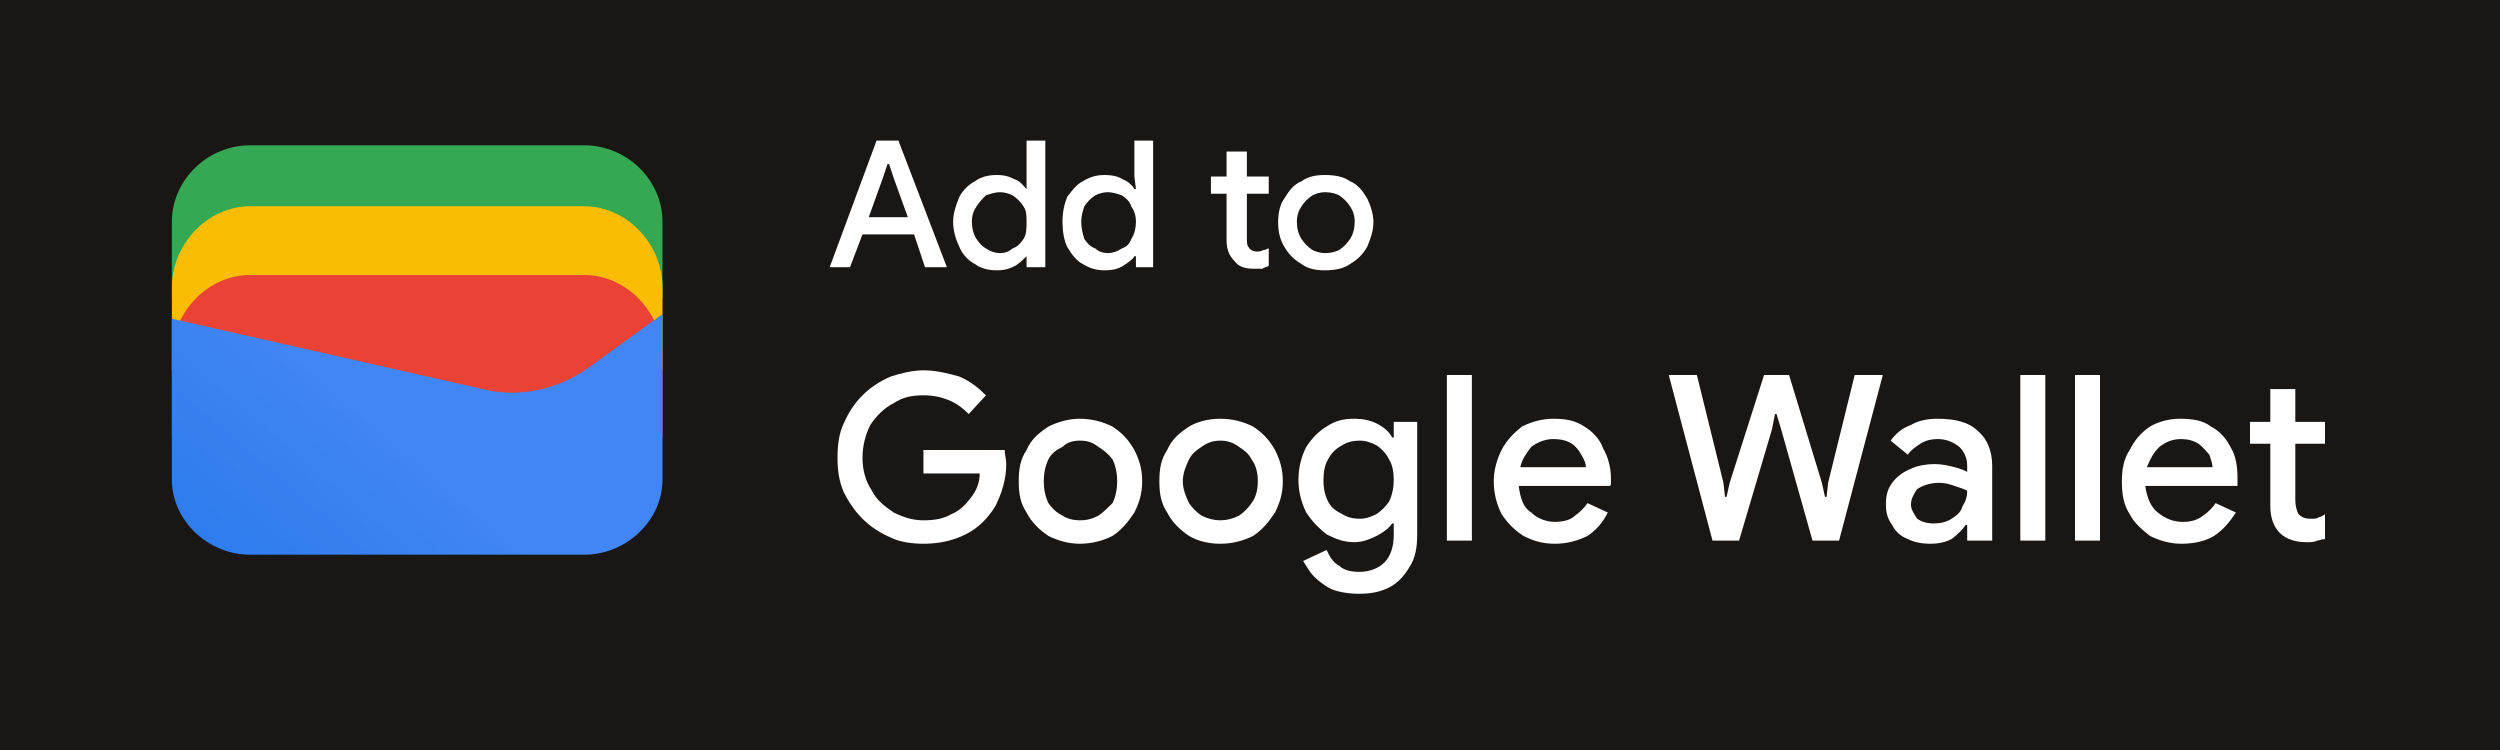
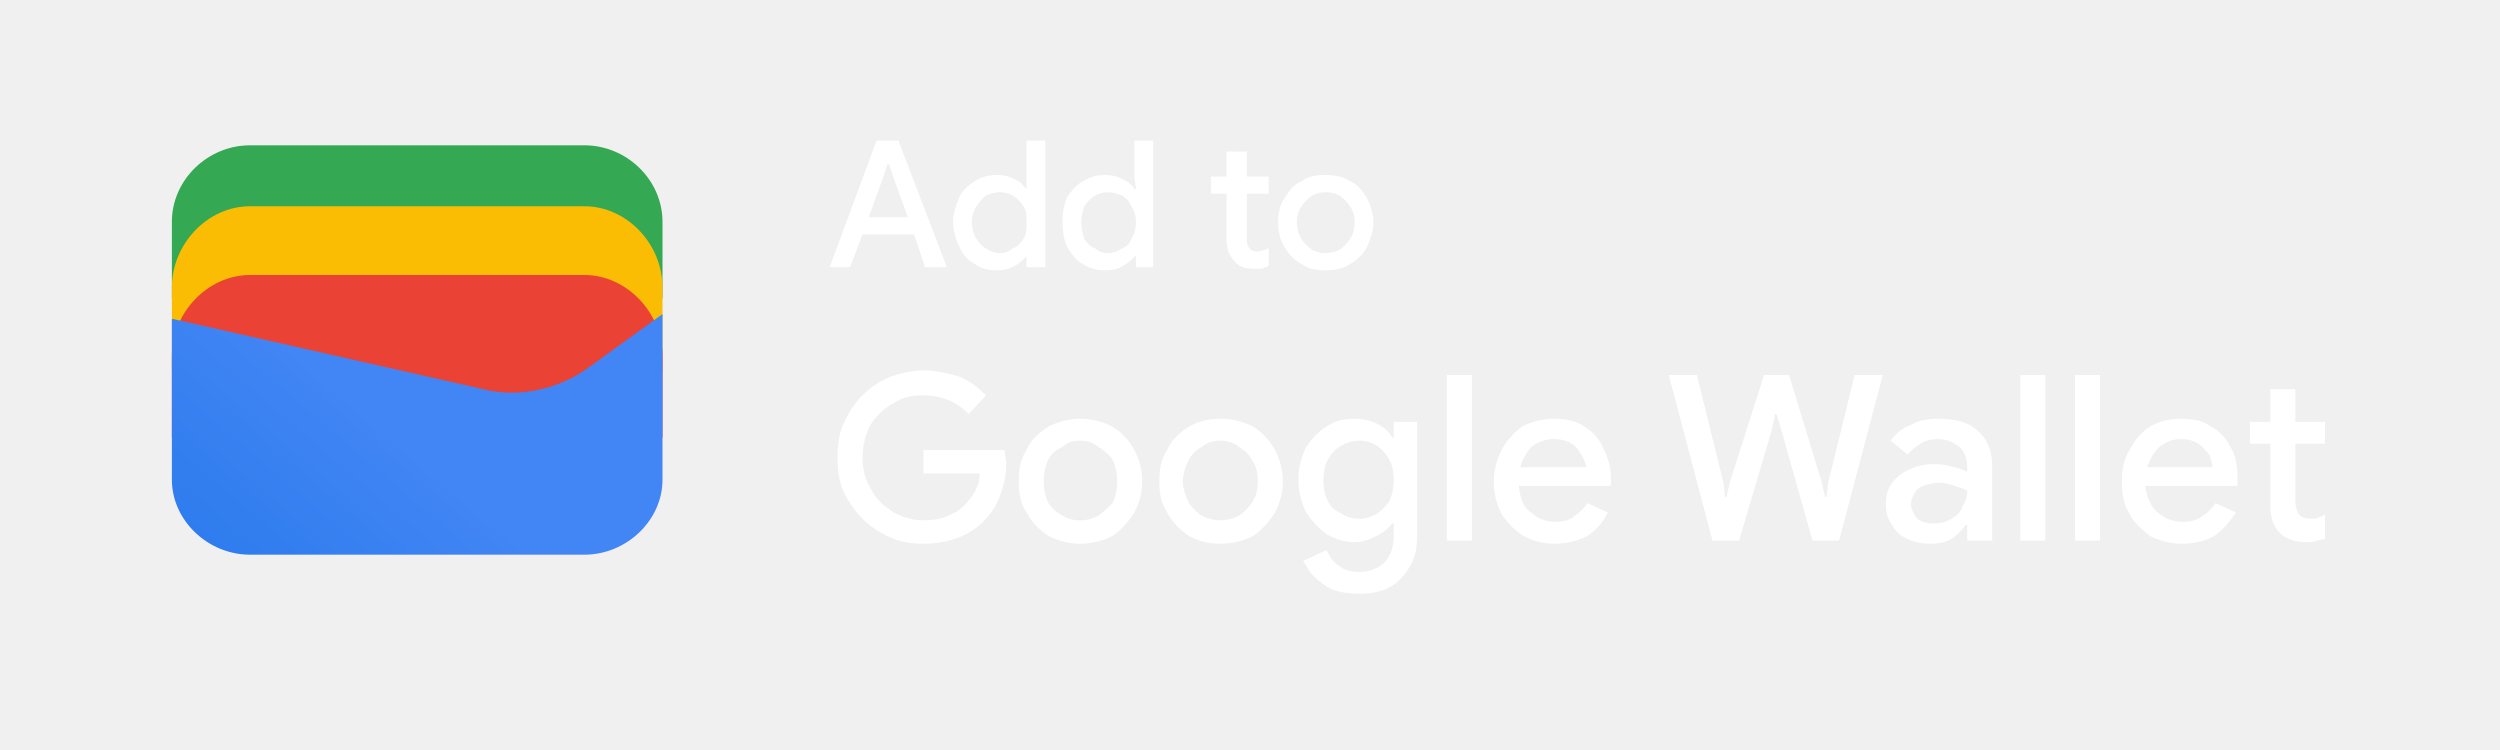
<svg xmlns="http://www.w3.org/2000/svg" width="160" height="48" viewBox="0 0 160 48" fill="none">
  <g id="apple wallet">
-     <rect width="160" height="48" rx="0" fill="#1A1614" />
    <g id="Group 148">
      <path id="Vector" d="M42.4 19.1H11V14.2C11 11.5 13.3 9.3 16.0 9.3H37.4C40.1 9.3 42.4 11.5 42.4 14.2V19.1Z" fill="#34A853" />
      <path id="Vector_2" d="M42.4 23.7H11V18.4C11 15.6 13.3 13.2 16.0 13.2H37.4C40.1 13.2 42.4 15.6 42.4 18.4V23.7Z" fill="#FBBC04" />
      <path id="Vector_3" d="M42.4 28.0H11V22.8C11 20.0 13.3 17.6 16.0 17.6H37.4C40.1 17.6 42.4 20.0 42.4 22.8V28.0Z" fill="#EA4335" />
      <path id="Vector_4" d="M11 20.4L30.9 24.9C33.2 25.5 35.8 24.9 37.7 23.5L42.4 20.1V30.7C42.4 33.3 40.1 35.5 37.4 35.5H16.0C13.3 35.5 11 33.3 11 30.7V20.4Z" fill="url(#paint0_linear_1_2)" />
      <path id="Vector_5" d="M53.1 17.1L56.1 9H57.5L60.6 17.1H59.2L58.5 15.0H55.2L54.4 17.1H53.1ZM56.5 11.4L55.6 13.9H58.1L57.2 11.4L56.9 10.5H56.8L56.5 11.4ZM63.8 17.3C63.3 17.3 62.8 17.2 62.4 16.9C62.0 16.7 61.6 16.3 61.4 15.8C61.2 15.4 61.0 14.8 61.0 14.2C61.0 13.6 61.2 13.1 61.4 12.6C61.6 12.2 62.0 11.8 62.4 11.6C62.8 11.3 63.3 11.2 63.8 11.2C64.3 11.2 64.6 11.3 65.0 11.5C65.3 11.6 65.5 11.9 65.7 12.1H65.7L65.7 11.3V9H66.9V17.1H65.7V16.4H65.7C65.5 16.6 65.3 16.8 65.0 17.0C64.6 17.2 64.3 17.3 63.8 17.3ZM64.0 16.2C64.3 16.2 64.6 16.1 64.8 15.9C65.1 15.8 65.3 15.6 65.5 15.3C65.7 15.0 65.7 14.6 65.7 14.2C65.7 13.8 65.7 13.5 65.5 13.2C65.3 12.9 65.1 12.7 64.8 12.5C64.6 12.4 64.3 12.3 64.0 12.3C63.7 12.3 63.4 12.4 63.1 12.5C62.9 12.7 62.7 12.9 62.5 13.2C62.3 13.5 62.2 13.8 62.2 14.2C62.2 14.6 62.3 15.0 62.5 15.3C62.7 15.6 62.9 15.8 63.1 15.9C63.4 16.1 63.7 16.2 64.0 16.2ZM70.7 17.3C70.2 17.3 69.8 17.2 69.3 16.9C68.9 16.7 68.6 16.3 68.3 15.8C68.1 15.4 68.0 14.8 68.0 14.2C68.0 13.6 68.1 13.1 68.3 12.6C68.6 12.2 68.9 11.8 69.3 11.6C69.8 11.3 70.2 11.2 70.7 11.2C71.2 11.2 71.6 11.3 71.9 11.5C72.2 11.6 72.5 11.9 72.6 12.1H72.7L72.6 11.3V9H73.8V17.1H72.7V16.4H72.6C72.5 16.6 72.2 16.8 71.9 17.0C71.6 17.2 71.2 17.3 70.7 17.3ZM70.9 16.2C71.2 16.2 71.5 16.1 71.8 15.9C72.1 15.8 72.3 15.6 72.4 15.3C72.6 15.0 72.7 14.6 72.7 14.2C72.7 13.8 72.6 13.5 72.4 13.2C72.3 12.9 72.1 12.7 71.8 12.5C71.5 12.4 71.2 12.3 70.9 12.3C70.6 12.3 70.3 12.4 70.1 12.5C69.8 12.7 69.6 12.9 69.4 13.2C69.3 13.5 69.2 13.8 69.2 14.2C69.2 14.6 69.3 15.0 69.4 15.3C69.6 15.6 69.8 15.8 70.1 15.9C70.3 16.1 70.6 16.2 70.9 16.2ZM78.5 15.4V12.4H77.5V11.3H78.5V9.7H79.8V11.3H81.2V12.4H79.8V15.2C79.8 15.5 79.8 15.7 79.9 15.8C80.0 16.0 80.2 16.1 80.5 16.1C80.7 16.1 80.8 16.0 80.9 16.0C81.0 16.0 81.1 15.9 81.2 15.9V17.0C81.1 17.1 80.9 17.1 80.8 17.2C80.7 17.2 80.5 17.2 80.3 17.2C79.7 17.2 79.3 17.1 79.0 16.7C78.7 16.4 78.5 16.0 78.5 15.4ZM84.8 17.3C84.2 17.3 83.7 17.2 83.3 16.9C82.8 16.6 82.5 16.3 82.2 15.8C81.9 15.3 81.8 14.8 81.8 14.2C81.8 13.7 81.9 13.1 82.2 12.7C82.5 12.2 82.8 11.8 83.3 11.6C83.7 11.3 84.2 11.2 84.8 11.2C85.4 11.2 86.0 11.3 86.4 11.6C86.9 11.8 87.2 12.2 87.5 12.7C87.7 13.1 87.9 13.7 87.9 14.2C87.9 14.8 87.7 15.3 87.5 15.8C87.2 16.3 86.9 16.6 86.4 16.9C86.0 17.2 85.4 17.3 84.8 17.3ZM84.8 16.2C85.2 16.2 85.5 16.1 85.7 16.0C86.0 15.8 86.2 15.6 86.4 15.3C86.6 15.0 86.7 14.6 86.7 14.2C86.7 13.8 86.6 13.5 86.4 13.2C86.2 12.9 86.0 12.7 85.7 12.5C85.5 12.4 85.2 12.3 84.8 12.3C84.5 12.3 84.2 12.4 84.0 12.5C83.7 12.7 83.5 12.9 83.3 13.2C83.1 13.5 83.0 13.8 83.0 14.2C83.0 14.6 83.1 15.0 83.3 15.3C83.5 15.6 83.7 15.8 84.0 16.0C84.2 16.1 84.5 16.2 84.8 16.2Z" fill="white" />
      <path id="Vector_6" d="M59.1 34.8C58.4 34.8 57.6 34.7 57.0 34.4C56.3 34.1 55.7 33.7 55.2 33.2C54.7 32.7 54.3 32.1 54.0 31.5C53.7 30.8 53.6 30.1 53.6 29.3C53.6 28.5 53.7 27.7 54.0 27.1C54.3 26.4 54.7 25.8 55.2 25.3C55.7 24.8 56.3 24.4 57.0 24.1C57.6 23.9 58.4 23.7 59.1 23.7C59.9 23.7 60.7 23.9 61.4 24.1C62.1 24.4 62.6 24.8 63.1 25.3L62.0 26.5C61.6 26.1 61.2 25.8 60.7 25.6C60.2 25.4 59.7 25.3 59.1 25.3C58.4 25.3 57.8 25.4 57.2 25.8C56.6 26.1 56.1 26.6 55.7 27.2C55.4 27.8 55.2 28.5 55.2 29.3C55.2 30.1 55.4 30.8 55.8 31.4C56.1 32.0 56.6 32.4 57.2 32.8C57.8 33.1 58.4 33.3 59.1 33.3C59.8 33.3 60.4 33.2 60.9 32.9C61.4 32.7 61.8 32.3 62.1 31.9C62.5 31.4 62.7 30.9 62.7 30.3H59.1V28.8H64.3C64.3 29.1 64.4 29.4 64.4 29.7V29.7C64.4 30.7 64.1 31.6 63.7 32.4C63.2 33.2 62.6 33.8 61.8 34.2C61.0 34.6 60.1 34.8 59.1 34.8ZM69.1 34.8C68.4 34.8 67.7 34.6 67.1 34.3C66.5 33.9 66.0 33.4 65.7 32.8C65.3 32.2 65.2 31.6 65.2 30.8C65.2 30.0 65.3 29.4 65.7 28.8C66.0 28.1 66.5 27.7 67.1 27.3C67.7 27.0 68.4 26.8 69.1 26.8C69.9 26.8 70.6 27.0 71.2 27.3C71.8 27.7 72.2 28.1 72.6 28.8C72.9 29.4 73.1 30.0 73.1 30.8C73.1 31.6 72.9 32.2 72.6 32.8C72.2 33.4 71.8 33.9 71.2 34.3C70.6 34.6 69.9 34.8 69.1 34.8ZM69.1 33.3C69.6 33.3 69.9 33.2 70.3 33.0C70.6 32.8 70.9 32.5 71.2 32.2C71.4 31.8 71.5 31.3 71.5 30.8C71.5 30.3 71.4 29.8 71.2 29.4C70.9 29.0 70.6 28.8 70.3 28.6C69.9 28.3 69.6 28.2 69.1 28.2C68.7 28.2 68.3 28.3 68.0 28.6C67.6 28.8 67.3 29.0 67.1 29.4C66.9 29.8 66.8 30.3 66.8 30.8C66.8 31.3 66.9 31.8 67.1 32.2C67.3 32.5 67.6 32.8 68.0 33.0C68.3 33.2 68.7 33.3 69.1 33.3ZM78.1 34.8C77.3 34.8 76.6 34.6 76.1 34.3C75.5 33.9 75.0 33.4 74.7 32.8C74.3 32.2 74.2 31.6 74.2 30.8C74.2 30.0 74.3 29.4 74.7 28.8C75.0 28.1 75.5 27.7 76.1 27.3C76.6 27.0 77.3 26.8 78.1 26.8C78.9 26.8 79.6 27.0 80.2 27.3C80.8 27.7 81.2 28.1 81.6 28.8C81.9 29.4 82.1 30.0 82.1 30.8C82.1 31.6 81.9 32.2 81.6 32.8C81.2 33.4 80.8 33.9 80.2 34.3C79.6 34.6 78.9 34.8 78.1 34.8ZM78.1 33.3C78.5 33.3 78.9 33.2 79.3 33.0C79.6 32.8 79.9 32.5 80.1 32.2C80.4 31.8 80.5 31.3 80.5 30.8C80.5 30.3 80.4 29.8 80.1 29.4C79.9 29.0 79.6 28.8 79.3 28.6C78.9 28.3 78.5 28.2 78.1 28.2C77.7 28.2 77.3 28.3 76.9 28.6C76.6 28.8 76.3 29.0 76.1 29.4C75.9 29.8 75.7 30.3 75.7 30.8C75.7 31.3 75.9 31.8 76.1 32.2C76.3 32.5 76.6 32.8 76.9 33.0C77.3 33.2 77.7 33.3 78.1 33.3ZM87.0 38.0C86.3 38.0 85.7 37.9 85.2 37.7C84.8 37.5 84.4 37.2 84.1 36.9C83.8 36.6 83.6 36.2 83.4 35.9L84.9 35.2C85.1 35.6 85.3 36.0 85.7 36.2C86.0 36.5 86.5 36.6 87.0 36.6C87.6 36.6 88.2 36.4 88.6 36.0C89.0 35.6 89.2 35.0 89.2 34.2V33.5H89.1C88.9 33.8 88.5 34.1 88.1 34.3C87.7 34.5 87.2 34.7 86.7 34.7C86.0 34.7 85.5 34.5 84.9 34.2C84.4 33.8 84.0 33.4 83.6 32.8C83.3 32.2 83.1 31.5 83.1 30.7C83.1 29.9 83.3 29.2 83.6 28.6C84.0 28.0 84.4 27.6 84.9 27.3C85.5 26.9 86.0 26.8 86.7 26.8C87.2 26.8 87.7 26.9 88.1 27.1C88.5 27.3 88.9 27.6 89.1 28.0H89.2V27.0H90.7V34.2C90.7 35.0 90.6 35.7 90.2 36.3C89.9 36.8 89.5 37.3 88.9 37.6C88.3 37.9 87.7 38.0 87.0 38.0ZM87.0 33.2C87.4 33.2 87.7 33.1 88.1 32.9C88.4 32.7 88.7 32.4 88.9 32.1C89.1 31.7 89.2 31.2 89.2 30.7C89.2 30.2 89.1 29.7 88.9 29.4C88.7 29.0 88.4 28.7 88.1 28.5C87.7 28.3 87.4 28.2 87.0 28.2C86.6 28.2 86.2 28.3 85.9 28.5C85.5 28.7 85.2 29.0 85.0 29.4C84.8 29.7 84.7 30.2 84.7 30.7C84.7 31.3 84.8 31.7 85.0 32.1C85.2 32.5 85.5 32.7 85.9 32.9C86.2 33.1 86.6 33.2 87.0 33.2ZM92.6 34.6V24.0H94.2V34.6H92.6ZM99.5 34.8C98.7 34.8 98.1 34.6 97.5 34.3C96.9 33.9 96.5 33.5 96.1 32.9C95.8 32.3 95.6 31.6 95.6 30.8C95.6 30.1 95.8 29.4 96.1 28.8C96.4 28.2 96.9 27.7 97.4 27.3C98.0 27.0 98.7 26.8 99.4 26.8C100.2 26.8 100.8 26.9 101.4 27.3C101.9 27.6 102.4 28.1 102.6 28.7C102.9 29.2 103.1 29.9 103.1 30.6C103.1 30.7 103.1 30.8 103.1 30.9C103.1 31.0 103.1 31.1 103.0 31.1H97.2C97.3 31.9 97.5 32.5 98.0 32.8C98.4 33.2 99.0 33.4 99.5 33.4C100.0 33.4 100.5 33.3 100.8 33.0C101.1 32.8 101.4 32.5 101.6 32.2L102.9 32.8C102.6 33.4 102.2 33.9 101.6 34.3C101.0 34.6 100.3 34.8 99.5 34.8ZM99.4 28.1C98.9 28.1 98.4 28.3 98.0 28.6C97.7 29.0 97.4 29.4 97.3 29.9H101.5C101.5 29.7 101.4 29.4 101.2 29.1C101.1 28.9 100.9 28.6 100.6 28.4C100.3 28.2 99.9 28.1 99.4 28.1ZM109.6 34.6L106.8 24.0H108.6L110.3 30.9L110.4 31.8H110.5L110.7 30.9L112.9 24.0H114.5L116.6 30.9L116.8 31.8H116.9L117.0 30.9L118.7 24.0H120.5L117.7 34.6H116.0L114.0 27.5L113.7 26.5H113.6L113.4 27.5L111.3 34.6H109.6ZM123.5 34.8C123.0 34.8 122.5 34.7 122.1 34.5C121.6 34.3 121.3 34.0 121.1 33.6C120.8 33.2 120.7 32.8 120.7 32.3C120.7 31.7 120.8 31.3 121.1 30.9C121.4 30.5 121.8 30.2 122.3 30.0C122.7 29.8 123.3 29.7 123.8 29.7C124.3 29.7 124.7 29.8 125.1 29.9C125.5 30.0 125.7 30.1 125.9 30.2V29.8C125.9 29.3 125.7 28.9 125.4 28.6C125.0 28.3 124.6 28.1 124.0 28.1C123.6 28.1 123.2 28.2 122.9 28.4C122.6 28.6 122.3 28.8 122.1 29.1L121.0 28.2C121.3 27.8 121.7 27.4 122.3 27.2C122.8 26.9 123.4 26.8 124.0 26.8C125.1 26.8 126.0 27.0 126.6 27.6C127.2 28.1 127.5 28.9 127.5 29.8V34.6H125.9V33.6H125.8C125.6 33.9 125.3 34.2 124.9 34.5C124.5 34.7 124.1 34.8 123.5 34.8ZM123.8 33.5C124.2 33.5 124.6 33.4 124.9 33.2C125.2 33.0 125.5 32.8 125.6 32.4C125.8 32.1 125.9 31.8 125.9 31.4C125.7 31.3 125.4 31.2 125.1 31.1C124.8 31.0 124.5 30.9 124.1 30.9C123.5 30.9 123.0 31.1 122.7 31.3C122.5 31.6 122.3 31.9 122.3 32.3C122.3 32.6 122.5 32.9 122.7 33.2C123.0 33.4 123.3 33.5 123.8 33.5ZM129.3 34.6V24.0H130.9V34.6H129.3ZM132.8 34.6V24.0H134.4V34.6H132.8ZM139.6 34.8C138.9 34.8 138.2 34.6 137.6 34.3C137.1 33.9 136.6 33.5 136.3 32.9C135.9 32.3 135.8 31.6 135.8 30.8C135.8 30.1 135.9 29.4 136.3 28.8C136.6 28.2 137.0 27.7 137.6 27.3C138.1 27.0 138.8 26.8 139.5 26.8C140.3 26.8 141.0 26.9 141.5 27.3C142.1 27.6 142.5 28.1 142.8 28.7C143.1 29.2 143.2 29.9 143.2 30.6C143.2 30.7 143.2 30.8 143.2 30.9C143.2 31.0 143.2 31.1 143.2 31.1H137.3C137.4 31.9 137.7 32.5 138.1 32.8C138.6 33.2 139.1 33.4 139.7 33.4C140.2 33.4 140.6 33.3 141.0 33.0C141.3 32.8 141.6 32.5 141.8 32.2L143.1 32.8C142.7 33.4 142.3 33.9 141.7 34.3C141.2 34.6 140.5 34.8 139.6 34.8ZM139.6 28.1C139.0 28.1 138.6 28.3 138.2 28.6C137.8 29.0 137.6 29.4 137.4 29.9H141.6C141.6 29.7 141.5 29.4 141.4 29.1C141.2 28.9 141.0 28.6 140.7 28.4C140.4 28.2 140.0 28.1 139.6 28.1ZM145.3 32.4V28.4H144.0V27.0H145.3V24.9H146.9V27.0H148.8V28.4H146.9V32.0C146.9 32.4 147.0 32.7 147.1 32.9C147.3 33.1 147.5 33.2 147.9 33.2C148.1 33.2 148.3 33.2 148.4 33.1C148.5 33.1 148.7 33.0 148.8 32.9V34.5C148.6 34.5 148.4 34.6 148.3 34.6C148.1 34.7 147.9 34.7 147.6 34.7C146.9 34.7 146.3 34.5 145.9 34.1C145.5 33.7 145.3 33.1 145.3 32.4Z" fill="white" />
    </g>
  </g>
  <defs>
    <linearGradient id="paint0_linear_1_2" x1="25.212" y1="28.071" x2="9.065" y2="46.99" gradientUnits="userSpaceOnUse">
      <stop stop-color="#4285F4" />
      <stop offset="1" stop-color="#1B74E8" />
    </linearGradient>
  </defs>
</svg>
